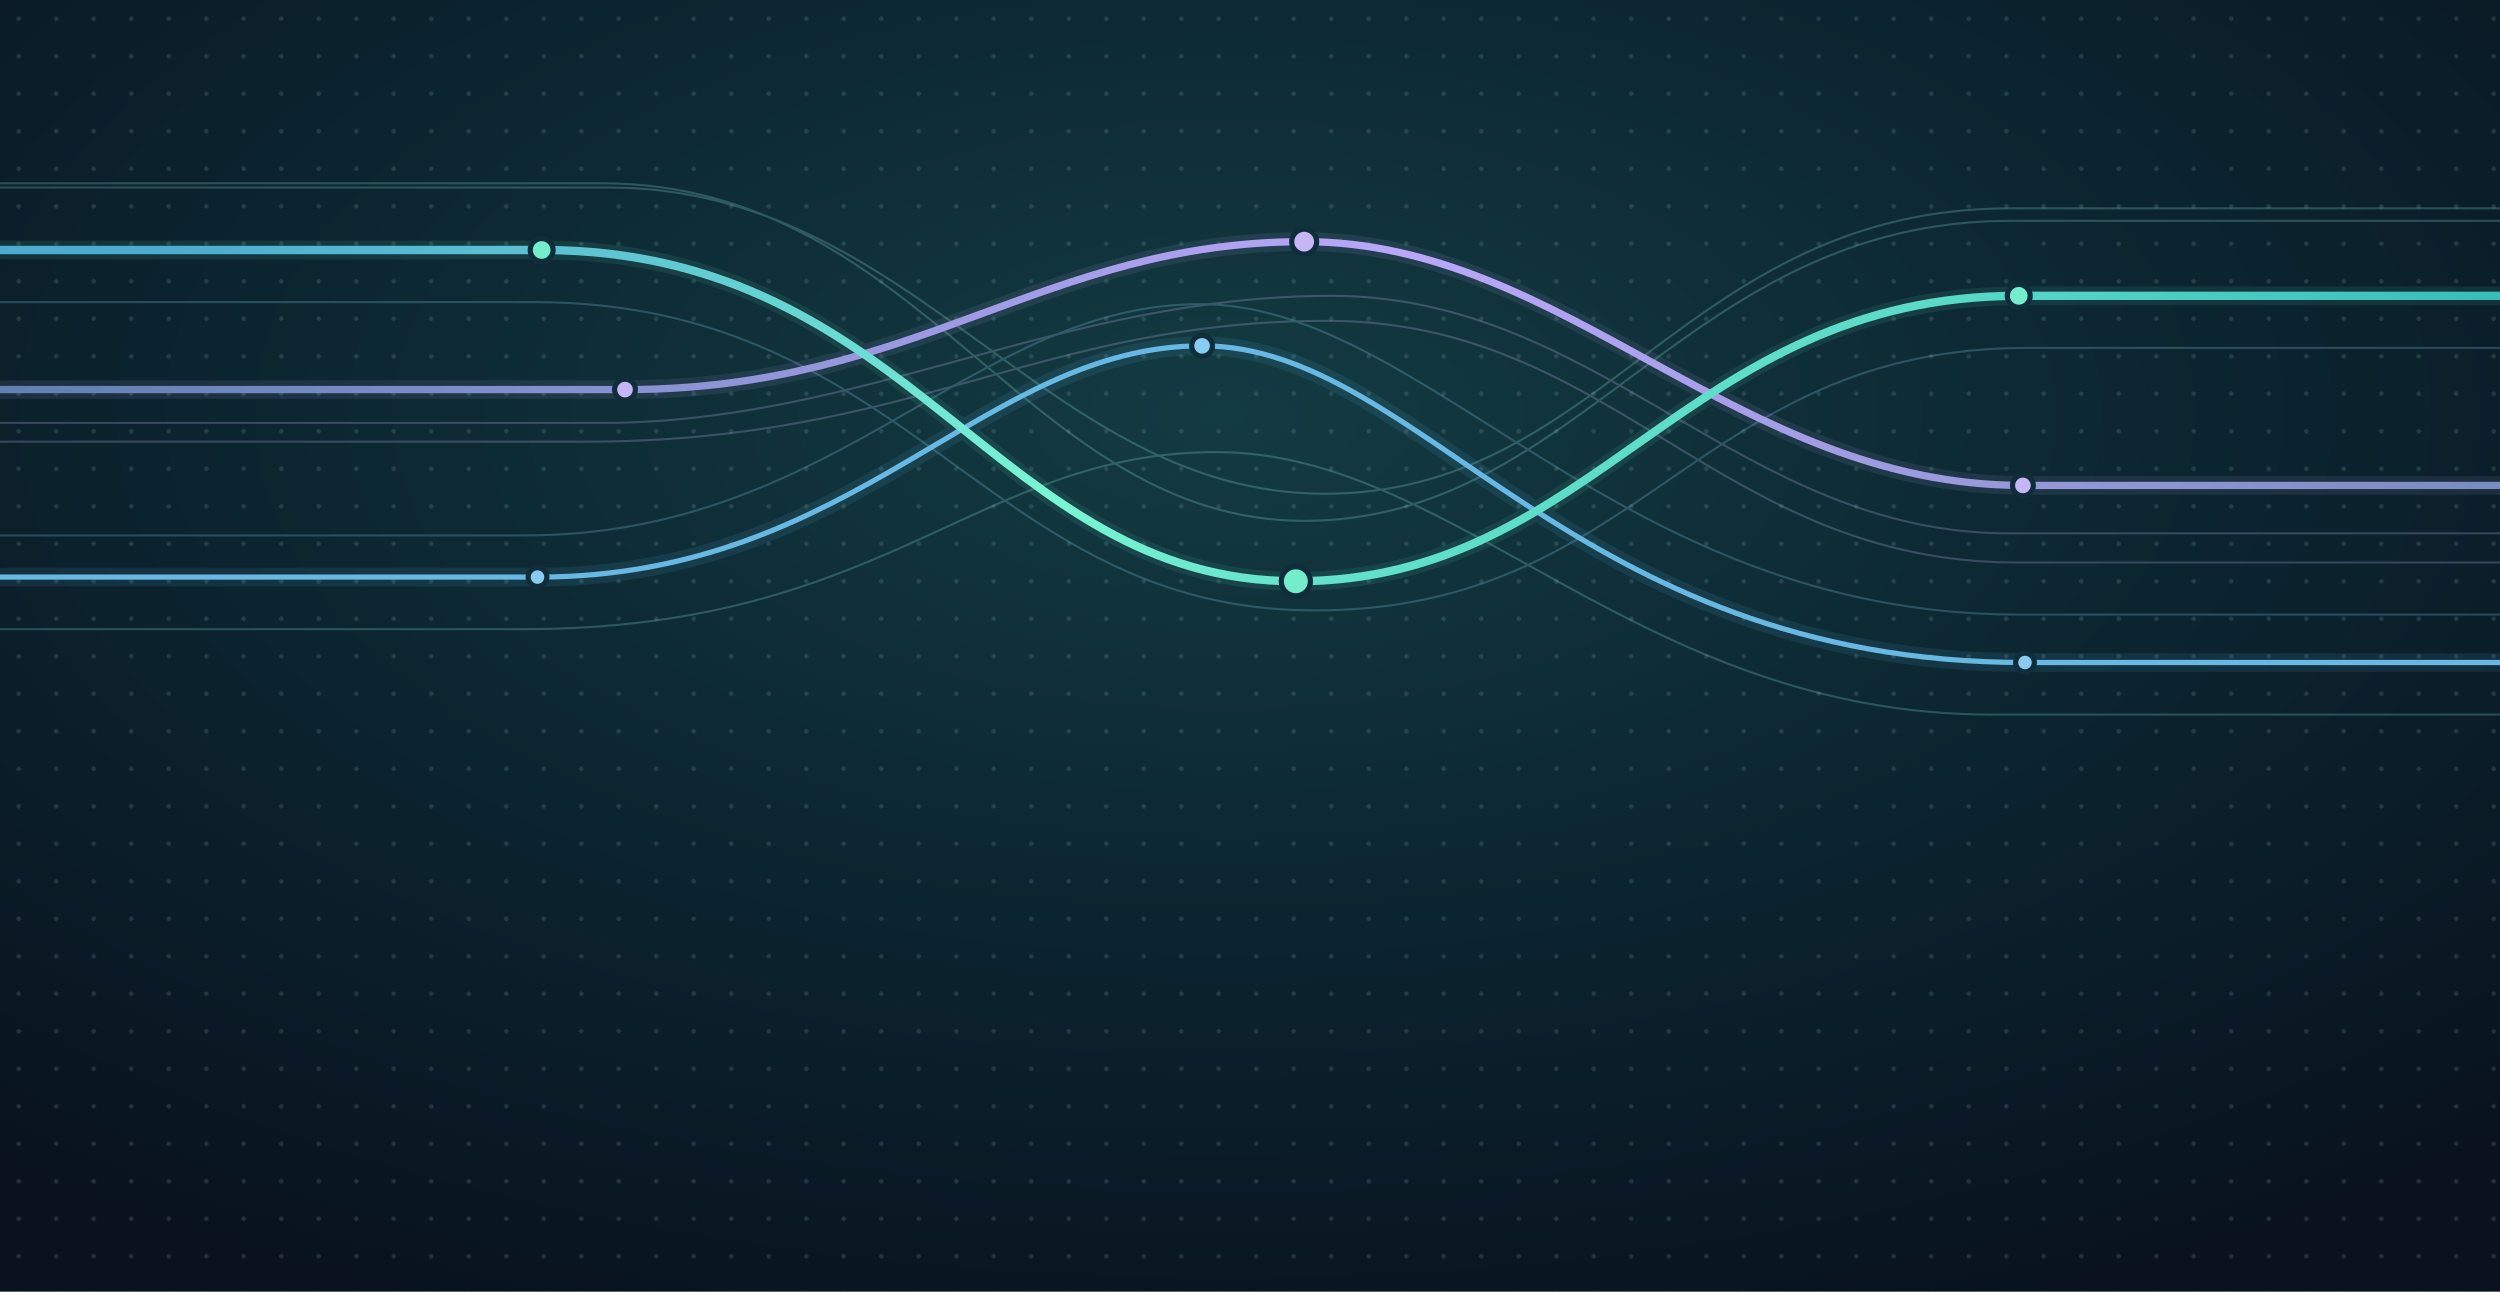
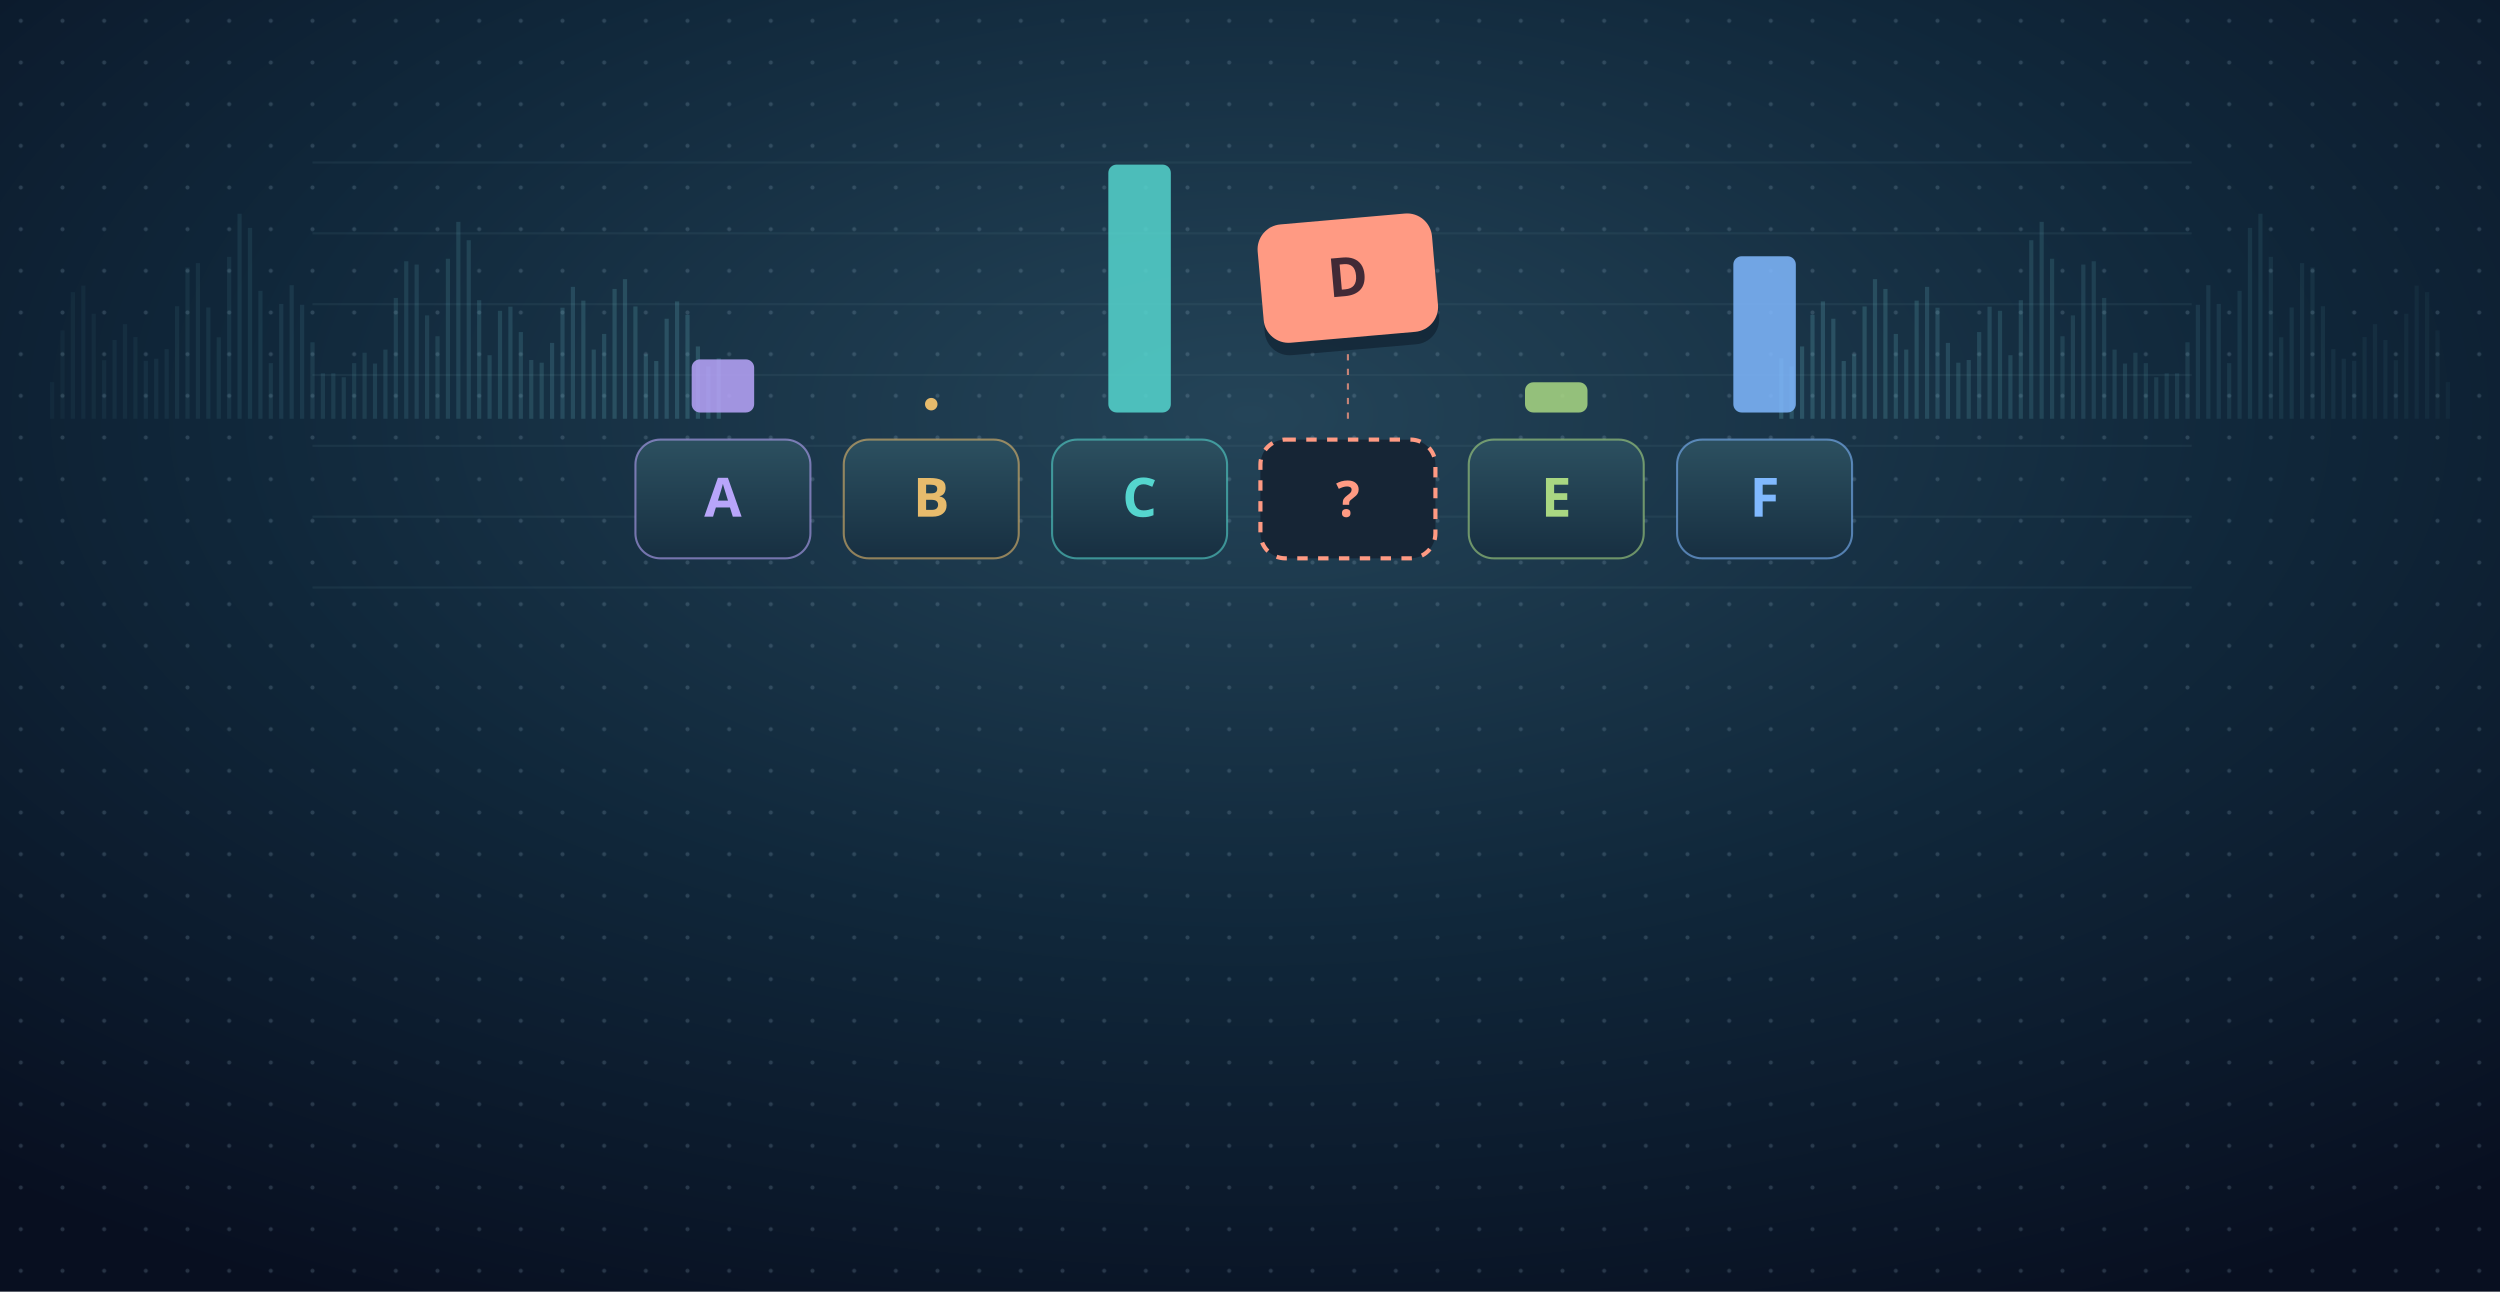
<svg xmlns="http://www.w3.org/2000/svg" viewBox="0 0 1200 620" preserveAspectRatio="xMidYMid slice">
  <defs>
-     <radialGradient id="field" cx=".49" cy=".32" r=".76">
-       <stop stop-color="#133b42" />
-       <stop offset=".54" stop-color="#0b242f" />
-       <stop offset="1" stop-color="#09121e" />
+     <radialGradient id="field" cx=".5" cy=".32" r=".78">
+       <stop stop-color="#244458" />
+       <stop offset=".52" stop-color="#10273a" />
+       <stop offset="1" stop-color="#080f20" />
    </radialGradient>
-     <linearGradient id="aqua" x1="0" x2="1" y1=".4" y2=".6">
-       <stop stop-color="#4dabd1" />
-       <stop offset=".48" stop-color="#7bf6d4" />
-       <stop offset="1" stop-color="#26aeb4" />
+     <linearGradient id="tile" x2="0" y2="1" gradientUnits="objectBoundingBox">
+       <stop stop-color="#2c5060" />
+       <stop offset="1" stop-color="#172f41" />
    </linearGradient>
-     <linearGradient id="iris">
-       <stop stop-color="#5d7eb0" />
-       <stop offset=".56" stop-color="#baa7fa" />
-       <stop offset="1" stop-color="#758bbc" />
-     </linearGradient>
-     <pattern id="points" width="18" height="18" patternUnits="userSpaceOnUse">
-       <circle cx="9" cy="9" r="1.1" fill="#afced4" opacity=".16" />
+     <pattern id="grid" width="20" height="20" patternUnits="userSpaceOnUse">
+       <circle cx="10" cy="10" r="1" fill="#9cb8cf" opacity=".20" />
    </pattern>
-     <path id="first" d="M-35 120H260C439 120 478 279 622 279S809 142 969 142h266" />
-     <path id="second" d="M-35 187H300C440 187 501 116 626 116S834 233 971 233h264" />
-     <path id="third" d="M-35 277H258C411 277 472 166 577 166S754 318 972 318h263" />
  </defs>
  <rect width="1200" height="620" fill="url(#field)" />
-   <rect width="1200" height="620" fill="url(#points)" />
-   <g fill="none" stroke-width="1" opacity=".26">
-     <path stroke="#8bd8d2" d="M-30 88H289C443 88 493 250 626 250S809 106 965 106h265M-30 90H292C440 90 502 237 636 237S809 100 965 100h265M-30 302H251C426 302 469 217 584 217S786 343 956 343h274" />
-     <path stroke="#b7b0e4" d="M-30 203H289C413 203 510 142 639 142s197 114 325 114h266M-30 212H281C438 212 499 154 637 154s188 116 331 116h262" />
-     <path stroke="#81c5e5" d="M-30 145H256C438 145 473 293 631 293s183-126 342-126h257M-30 257H252C402 257 467 146 576 146s200 149 393 149h261" />
+   <rect width="1200" height="620" fill="url(#grid)" />
+   <g opacity=".33" stroke="#4f7582" fill="none">
+     <path d="M150 78h902" opacity=".45" />
+     <path d="M150 112h902" opacity=".45" />
+     <path d="M150 146h902" opacity=".45" />
+     <path d="M150 180h902" opacity=".45" />
+     <path d="M150 214h902" opacity=".45" />
+     <path d="M150 248h902" opacity=".45" />
+     <path d="M150 282h902" opacity=".45" />
  </g>
-   <g fill="none" stroke-linecap="round">
-     <g stroke-width="9" opacity=".1">
-       <use href="#first" stroke="#64e4c5" />
-       <use href="#second" stroke="#bfacf3" />
-       <use href="#third" stroke="#62bdf6" />
-     </g>
-     <use href="#third" stroke="#67b8e2" stroke-width="2.5" />
-     <use href="#second" stroke="url(#iris)" stroke-width="3.5" />
-     <use href="#first" stroke="url(#aqua)" stroke-width="4" />
+   <g>
+     <path d="M25 201v-17.6" stroke="#63b5c1" stroke-width="2" opacity="0.05" />
+     <path d="M30 201v-42.4" stroke="#63b5c1" stroke-width="2" opacity="0.05" />
+     <path d="M35 201v-60.8" stroke="#63b5c1" stroke-width="2" opacity="0.06" />
+     <path d="M40 201v-63.9" stroke="#63b5c1" stroke-width="2" opacity="0.06" />
+     <path d="M45 201v-50.4" stroke="#63b5c1" stroke-width="2" opacity="0.06" />
+     <path d="M50 201v-28.1" stroke="#63b5c1" stroke-width="2" opacity="0.07" />
+     <path d="M55 201v-37.8" stroke="#63b5c1" stroke-width="2" opacity="0.07" />
+     <path d="M60 201v-45.4" stroke="#63b5c1" stroke-width="2" opacity="0.07" />
+     <path d="M65 201v-39.2" stroke="#63b5c1" stroke-width="2" opacity="0.07" />
+     <path d="M70 201v-27.8" stroke="#63b5c1" stroke-width="2" opacity="0.08" />
+     <path d="M75 201v-28.8" stroke="#63b5c1" stroke-width="2" opacity="0.08" />
+     <path d="M80 201v-33.4" stroke="#63b5c1" stroke-width="2" opacity="0.08" />
+     <path d="M85 201v-54.0" stroke="#63b5c1" stroke-width="2" opacity="0.09" />
+     <path d="M90 201v-72.6" stroke="#63b5c1" stroke-width="2" opacity="0.09" />
+     <path d="M95 201v-74.7" stroke="#63b5c1" stroke-width="2" opacity="0.09" />
+     <path d="M100 201v-53.4" stroke="#63b5c1" stroke-width="2" opacity="0.10" />
+     <path d="M105 201v-39.1" stroke="#63b5c1" stroke-width="2" opacity="0.10" />
+     <path d="M110 201v-77.7" stroke="#63b5c1" stroke-width="2" opacity="0.10" />
+     <path d="M115 201v-98.4" stroke="#63b5c1" stroke-width="2" opacity="0.11" />
+     <path d="M120 201v-91.6" stroke="#63b5c1" stroke-width="2" opacity="0.11" />
+     <path d="M125 201v-61.4" stroke="#63b5c1" stroke-width="2" opacity="0.11" />
+     <path d="M130 201v-26.7" stroke="#63b5c1" stroke-width="2" opacity="0.11" />
+     <path d="M135 201v-55.1" stroke="#63b5c1" stroke-width="2" opacity="0.12" />
+     <path d="M140 201v-64.1" stroke="#63b5c1" stroke-width="2" opacity="0.12" />
+     <path d="M145 201v-54.7" stroke="#63b5c1" stroke-width="2" opacity="0.12" />
+     <path d="M150 201v-36.7" stroke="#63b5c1" stroke-width="2" opacity="0.13" />
+     <path d="M155 201v-21.8" stroke="#63b5c1" stroke-width="2" opacity="0.13" />
+     <path d="M160 201v-21.8" stroke="#63b5c1" stroke-width="2" opacity="0.13" />
+     <path d="M165 201v-19.9" stroke="#63b5c1" stroke-width="2" opacity="0.14" />
+     <path d="M170 201v-26.7" stroke="#63b5c1" stroke-width="2" opacity="0.14" />
+     <path d="M175 201v-31.7" stroke="#63b5c1" stroke-width="2" opacity="0.14" />
+     <path d="M180 201v-26.5" stroke="#63b5c1" stroke-width="2" opacity="0.15" />
+     <path d="M185 201v-33.2" stroke="#63b5c1" stroke-width="2" opacity="0.15" />
+     <path d="M190 201v-58.0" stroke="#63b5c1" stroke-width="2" opacity="0.15" />
+     <path d="M195 201v-75.6" stroke="#63b5c1" stroke-width="2" opacity="0.15" />
+     <path d="M200 201v-74.0" stroke="#63b5c1" stroke-width="2" opacity="0.16" />
+     <path d="M205 201v-49.6" stroke="#63b5c1" stroke-width="2" opacity="0.16" />
+     <path d="M210 201v-39.6" stroke="#63b5c1" stroke-width="2" opacity="0.16" />
+     <path d="M215 201v-76.8" stroke="#63b5c1" stroke-width="2" opacity="0.17" />
+     <path d="M220 201v-94.5" stroke="#63b5c1" stroke-width="2" opacity="0.17" />
+     <path d="M225 201v-85.7" stroke="#63b5c1" stroke-width="2" opacity="0.17" />
+     <path d="M230 201v-56.9" stroke="#63b5c1" stroke-width="2" opacity="0.18" />
+     <path d="M235 201v-30.5" stroke="#63b5c1" stroke-width="2" opacity="0.18" />
+     <path d="M240 201v-51.8" stroke="#63b5c1" stroke-width="2" opacity="0.18" />
+     <path d="M245 201v-53.8" stroke="#63b5c1" stroke-width="2" opacity="0.19" />
+     <path d="M250 201v-41.6" stroke="#63b5c1" stroke-width="2" opacity="0.19" />
+     <path d="M255 201v-28.2" stroke="#63b5c1" stroke-width="2" opacity="0.19" />
+     <path d="M260 201v-26.9" stroke="#63b5c1" stroke-width="2" opacity="0.19" />
+     <path d="M265 201v-36.4" stroke="#63b5c1" stroke-width="2" opacity="0.20" />
+     <path d="M270 201v-53.3" stroke="#63b5c1" stroke-width="2" opacity="0.20" />
+     <path d="M275 201v-63.3" stroke="#63b5c1" stroke-width="2" opacity="0.20" />
+     <path d="M280 201v-56.7" stroke="#63b5c1" stroke-width="2" opacity="0.21" />
+     <path d="M285 201v-33.2" stroke="#63b5c1" stroke-width="2" opacity="0.21" />
+     <path d="M290 201v-40.7" stroke="#63b5c1" stroke-width="2" opacity="0.21" />
+     <path d="M295 201v-62.3" stroke="#63b5c1" stroke-width="2" opacity="0.22" />
+     <path d="M300 201v-67.0" stroke="#63b5c1" stroke-width="2" opacity="0.22" />
+     <path d="M305 201v-53.9" stroke="#63b5c1" stroke-width="2" opacity="0.22" />
+     <path d="M310 201v-30.9" stroke="#63b5c1" stroke-width="2" opacity="0.23" />
+     <path d="M315 201v-27.7" stroke="#63b5c1" stroke-width="2" opacity="0.23" />
+     <path d="M320 201v-48.0" stroke="#63b5c1" stroke-width="2" opacity="0.23" />
+     <path d="M325 201v-56.3" stroke="#63b5c1" stroke-width="2" opacity="0.23" />
+     <path d="M330 201v-49.9" stroke="#63b5c1" stroke-width="2" opacity="0.24" />
+     <path d="M335 201v-34.7" stroke="#63b5c1" stroke-width="2" opacity="0.24" />
+     <path d="M340 201v-25.1" stroke="#63b5c1" stroke-width="2" opacity="0.24" />
+     <path d="M345 201v-29.0" stroke="#63b5c1" stroke-width="2" opacity="0.25" />
+     <path d="M1175 201v-17.6" stroke="#63b5c1" stroke-width="2" opacity="0.05" />
+     <path d="M1170 201v-42.4" stroke="#63b5c1" stroke-width="2" opacity="0.05" />
+     <path d="M1165 201v-60.8" stroke="#63b5c1" stroke-width="2" opacity="0.06" />
+     <path d="M1160 201v-63.9" stroke="#63b5c1" stroke-width="2" opacity="0.06" />
+     <path d="M1155 201v-50.4" stroke="#63b5c1" stroke-width="2" opacity="0.06" />
+     <path d="M1150 201v-28.1" stroke="#63b5c1" stroke-width="2" opacity="0.07" />
+     <path d="M1145 201v-37.8" stroke="#63b5c1" stroke-width="2" opacity="0.07" />
+     <path d="M1140 201v-45.4" stroke="#63b5c1" stroke-width="2" opacity="0.07" />
+     <path d="M1135 201v-39.2" stroke="#63b5c1" stroke-width="2" opacity="0.07" />
+     <path d="M1130 201v-27.8" stroke="#63b5c1" stroke-width="2" opacity="0.08" />
+     <path d="M1125 201v-28.8" stroke="#63b5c1" stroke-width="2" opacity="0.08" />
+     <path d="M1120 201v-33.4" stroke="#63b5c1" stroke-width="2" opacity="0.08" />
+     <path d="M1115 201v-54.0" stroke="#63b5c1" stroke-width="2" opacity="0.09" />
+     <path d="M1110 201v-72.6" stroke="#63b5c1" stroke-width="2" opacity="0.09" />
+     <path d="M1105 201v-74.7" stroke="#63b5c1" stroke-width="2" opacity="0.09" />
+     <path d="M1100 201v-53.4" stroke="#63b5c1" stroke-width="2" opacity="0.10" />
+     <path d="M1095 201v-39.1" stroke="#63b5c1" stroke-width="2" opacity="0.10" />
+     <path d="M1090 201v-77.7" stroke="#63b5c1" stroke-width="2" opacity="0.10" />
+     <path d="M1085 201v-98.4" stroke="#63b5c1" stroke-width="2" opacity="0.11" />
+     <path d="M1080 201v-91.6" stroke="#63b5c1" stroke-width="2" opacity="0.11" />
+     <path d="M1075 201v-61.4" stroke="#63b5c1" stroke-width="2" opacity="0.11" />
+     <path d="M1070 201v-26.7" stroke="#63b5c1" stroke-width="2" opacity="0.11" />
+     <path d="M1065 201v-55.1" stroke="#63b5c1" stroke-width="2" opacity="0.12" />
+     <path d="M1060 201v-64.1" stroke="#63b5c1" stroke-width="2" opacity="0.12" />
+     <path d="M1055 201v-54.7" stroke="#63b5c1" stroke-width="2" opacity="0.12" />
+     <path d="M1050 201v-36.7" stroke="#63b5c1" stroke-width="2" opacity="0.13" />
+     <path d="M1045 201v-21.8" stroke="#63b5c1" stroke-width="2" opacity="0.13" />
+     <path d="M1040 201v-21.8" stroke="#63b5c1" stroke-width="2" opacity="0.13" />
+     <path d="M1035 201v-19.9" stroke="#63b5c1" stroke-width="2" opacity="0.14" />
+     <path d="M1030 201v-26.7" stroke="#63b5c1" stroke-width="2" opacity="0.14" />
+     <path d="M1025 201v-31.7" stroke="#63b5c1" stroke-width="2" opacity="0.14" />
+     <path d="M1020 201v-26.5" stroke="#63b5c1" stroke-width="2" opacity="0.15" />
+     <path d="M1015 201v-33.2" stroke="#63b5c1" stroke-width="2" opacity="0.15" />
+     <path d="M1010 201v-58.0" stroke="#63b5c1" stroke-width="2" opacity="0.15" />
+     <path d="M1005 201v-75.6" stroke="#63b5c1" stroke-width="2" opacity="0.15" />
+     <path d="M1000 201v-74.0" stroke="#63b5c1" stroke-width="2" opacity="0.16" />
+     <path d="M995 201v-49.6" stroke="#63b5c1" stroke-width="2" opacity="0.16" />
+     <path d="M990 201v-39.6" stroke="#63b5c1" stroke-width="2" opacity="0.16" />
+     <path d="M985 201v-76.8" stroke="#63b5c1" stroke-width="2" opacity="0.17" />
+     <path d="M980 201v-94.5" stroke="#63b5c1" stroke-width="2" opacity="0.17" />
+     <path d="M975 201v-85.7" stroke="#63b5c1" stroke-width="2" opacity="0.17" />
+     <path d="M970 201v-56.9" stroke="#63b5c1" stroke-width="2" opacity="0.18" />
+     <path d="M965 201v-30.5" stroke="#63b5c1" stroke-width="2" opacity="0.18" />
+     <path d="M960 201v-51.8" stroke="#63b5c1" stroke-width="2" opacity="0.18" />
+     <path d="M955 201v-53.8" stroke="#63b5c1" stroke-width="2" opacity="0.19" />
+     <path d="M950 201v-41.6" stroke="#63b5c1" stroke-width="2" opacity="0.19" />
+     <path d="M945 201v-28.2" stroke="#63b5c1" stroke-width="2" opacity="0.19" />
+     <path d="M940 201v-26.9" stroke="#63b5c1" stroke-width="2" opacity="0.19" />
+     <path d="M935 201v-36.4" stroke="#63b5c1" stroke-width="2" opacity="0.20" />
+     <path d="M930 201v-53.3" stroke="#63b5c1" stroke-width="2" opacity="0.20" />
+     <path d="M925 201v-63.3" stroke="#63b5c1" stroke-width="2" opacity="0.20" />
+     <path d="M920 201v-56.7" stroke="#63b5c1" stroke-width="2" opacity="0.21" />
+     <path d="M915 201v-33.2" stroke="#63b5c1" stroke-width="2" opacity="0.21" />
+     <path d="M910 201v-40.7" stroke="#63b5c1" stroke-width="2" opacity="0.21" />
+     <path d="M905 201v-62.3" stroke="#63b5c1" stroke-width="2" opacity="0.22" />
+     <path d="M900 201v-67.0" stroke="#63b5c1" stroke-width="2" opacity="0.22" />
+     <path d="M895 201v-53.9" stroke="#63b5c1" stroke-width="2" opacity="0.22" />
+     <path d="M890 201v-30.9" stroke="#63b5c1" stroke-width="2" opacity="0.23" />
+     <path d="M885 201v-27.7" stroke="#63b5c1" stroke-width="2" opacity="0.23" />
+     <path d="M880 201v-48.0" stroke="#63b5c1" stroke-width="2" opacity="0.23" />
+     <path d="M875 201v-56.3" stroke="#63b5c1" stroke-width="2" opacity="0.23" />
+     <path d="M870 201v-49.9" stroke="#63b5c1" stroke-width="2" opacity="0.24" />
+     <path d="M865 201v-34.7" stroke="#63b5c1" stroke-width="2" opacity="0.24" />
+     <path d="M860 201v-25.1" stroke="#63b5c1" stroke-width="2" opacity="0.24" />
+     <path d="M855 201v-29.0" stroke="#63b5c1" stroke-width="2" opacity="0.25" />
  </g>
-   <g stroke="#102d3b" stroke-width="2.5">
-     <g fill="#73edcc">
-       <circle cx="260" cy="120" r="5.5" />
-       <circle cx="622" cy="279" r="7" />
-       <circle cx="969" cy="142" r="5.5" />
-     </g>
-     <g fill="#c6b6f5">
-       <circle cx="300" cy="187" r="5" />
-       <circle cx="626" cy="116" r="6" />
-       <circle cx="971" cy="233" r="5" />
-     </g>
-     <g fill="#89cbf1">
-       <circle cx="258" cy="277" r="4.5" />
-       <circle cx="577" cy="166" r="5" />
-       <circle cx="972" cy="318" r="4.5" />
-     </g>
+   <rect x="332" y="172.5" width="30" height="25.5" rx="4" fill="#b8a5fa" opacity=".85" />
+   <rect x="305" y="211" width="84" height="57" rx="12" stroke="#b8a5fa" stroke-opacity=".58" fill="url(#tile)" />
+   <text x="347" y="248" text-anchor="middle" font-family="system-ui,sans-serif" font-weight="600" font-size="26" fill="#b8a5fa">A</text>
+   <circle cx="447" cy="194" r="3" fill="#e7bb6c" />
+   <rect x="405" y="211" width="84" height="57" rx="12" stroke="#e7bb6c" stroke-opacity=".58" fill="url(#tile)" />
+   <text x="447" y="248" text-anchor="middle" font-family="system-ui,sans-serif" font-weight="600" font-size="26" fill="#e7bb6c">B</text>
+   <rect x="532" y="79.0" width="30" height="119.0" rx="4" fill="#55d5ce" opacity=".85" />
+   <rect x="505" y="211" width="84" height="57" rx="12" stroke="#55d5ce" stroke-opacity=".58" fill="url(#tile)" />
+   <text x="547" y="248" text-anchor="middle" font-family="system-ui,sans-serif" font-weight="600" font-size="26" fill="#55d5ce">C</text>
+   <rect x="605" y="211" width="84" height="57" rx="12" fill="#162535" stroke="#ff9a83" stroke-width="2" stroke-dasharray="5 5" />
+   <text x="647" y="248" text-anchor="middle" font-family="system-ui,sans-serif" font-weight="600" font-size="24" fill="#ff9a83">?</text>
+   <path d="M647 201v-32" fill="none" stroke="#ff9a83" opacity=".75" stroke-dasharray="3 4" />
+   <g transform="rotate(-5 647 134)">
+     <rect x="605" y="111" width="84" height="57" rx="12" fill="#0a1524" opacity=".5" />
+     <rect x="605" y="105" width="84" height="57" rx="12" fill="#ff9a83" />
+     <text x="647" y="142" text-anchor="middle" font-family="system-ui,sans-serif" font-weight="700" font-size="26" fill="#412a36">D</text>
  </g>
+   <rect x="732" y="183.5" width="30" height="14.5" rx="4" fill="#a9d782" opacity=".85" />
+   <rect x="705" y="211" width="84" height="57" rx="12" stroke="#a9d782" stroke-opacity=".58" fill="url(#tile)" />
+   <text x="747" y="248" text-anchor="middle" font-family="system-ui,sans-serif" font-weight="600" font-size="26" fill="#a9d782">E</text>
+   <rect x="832" y="123.0" width="30" height="75.0" rx="4" fill="#80b9ff" opacity=".85" />
+   <rect x="805" y="211" width="84" height="57" rx="12" stroke="#80b9ff" stroke-opacity=".58" fill="url(#tile)" />
+   <text x="847" y="248" text-anchor="middle" font-family="system-ui,sans-serif" font-weight="600" font-size="26" fill="#80b9ff">F</text>
</svg>
